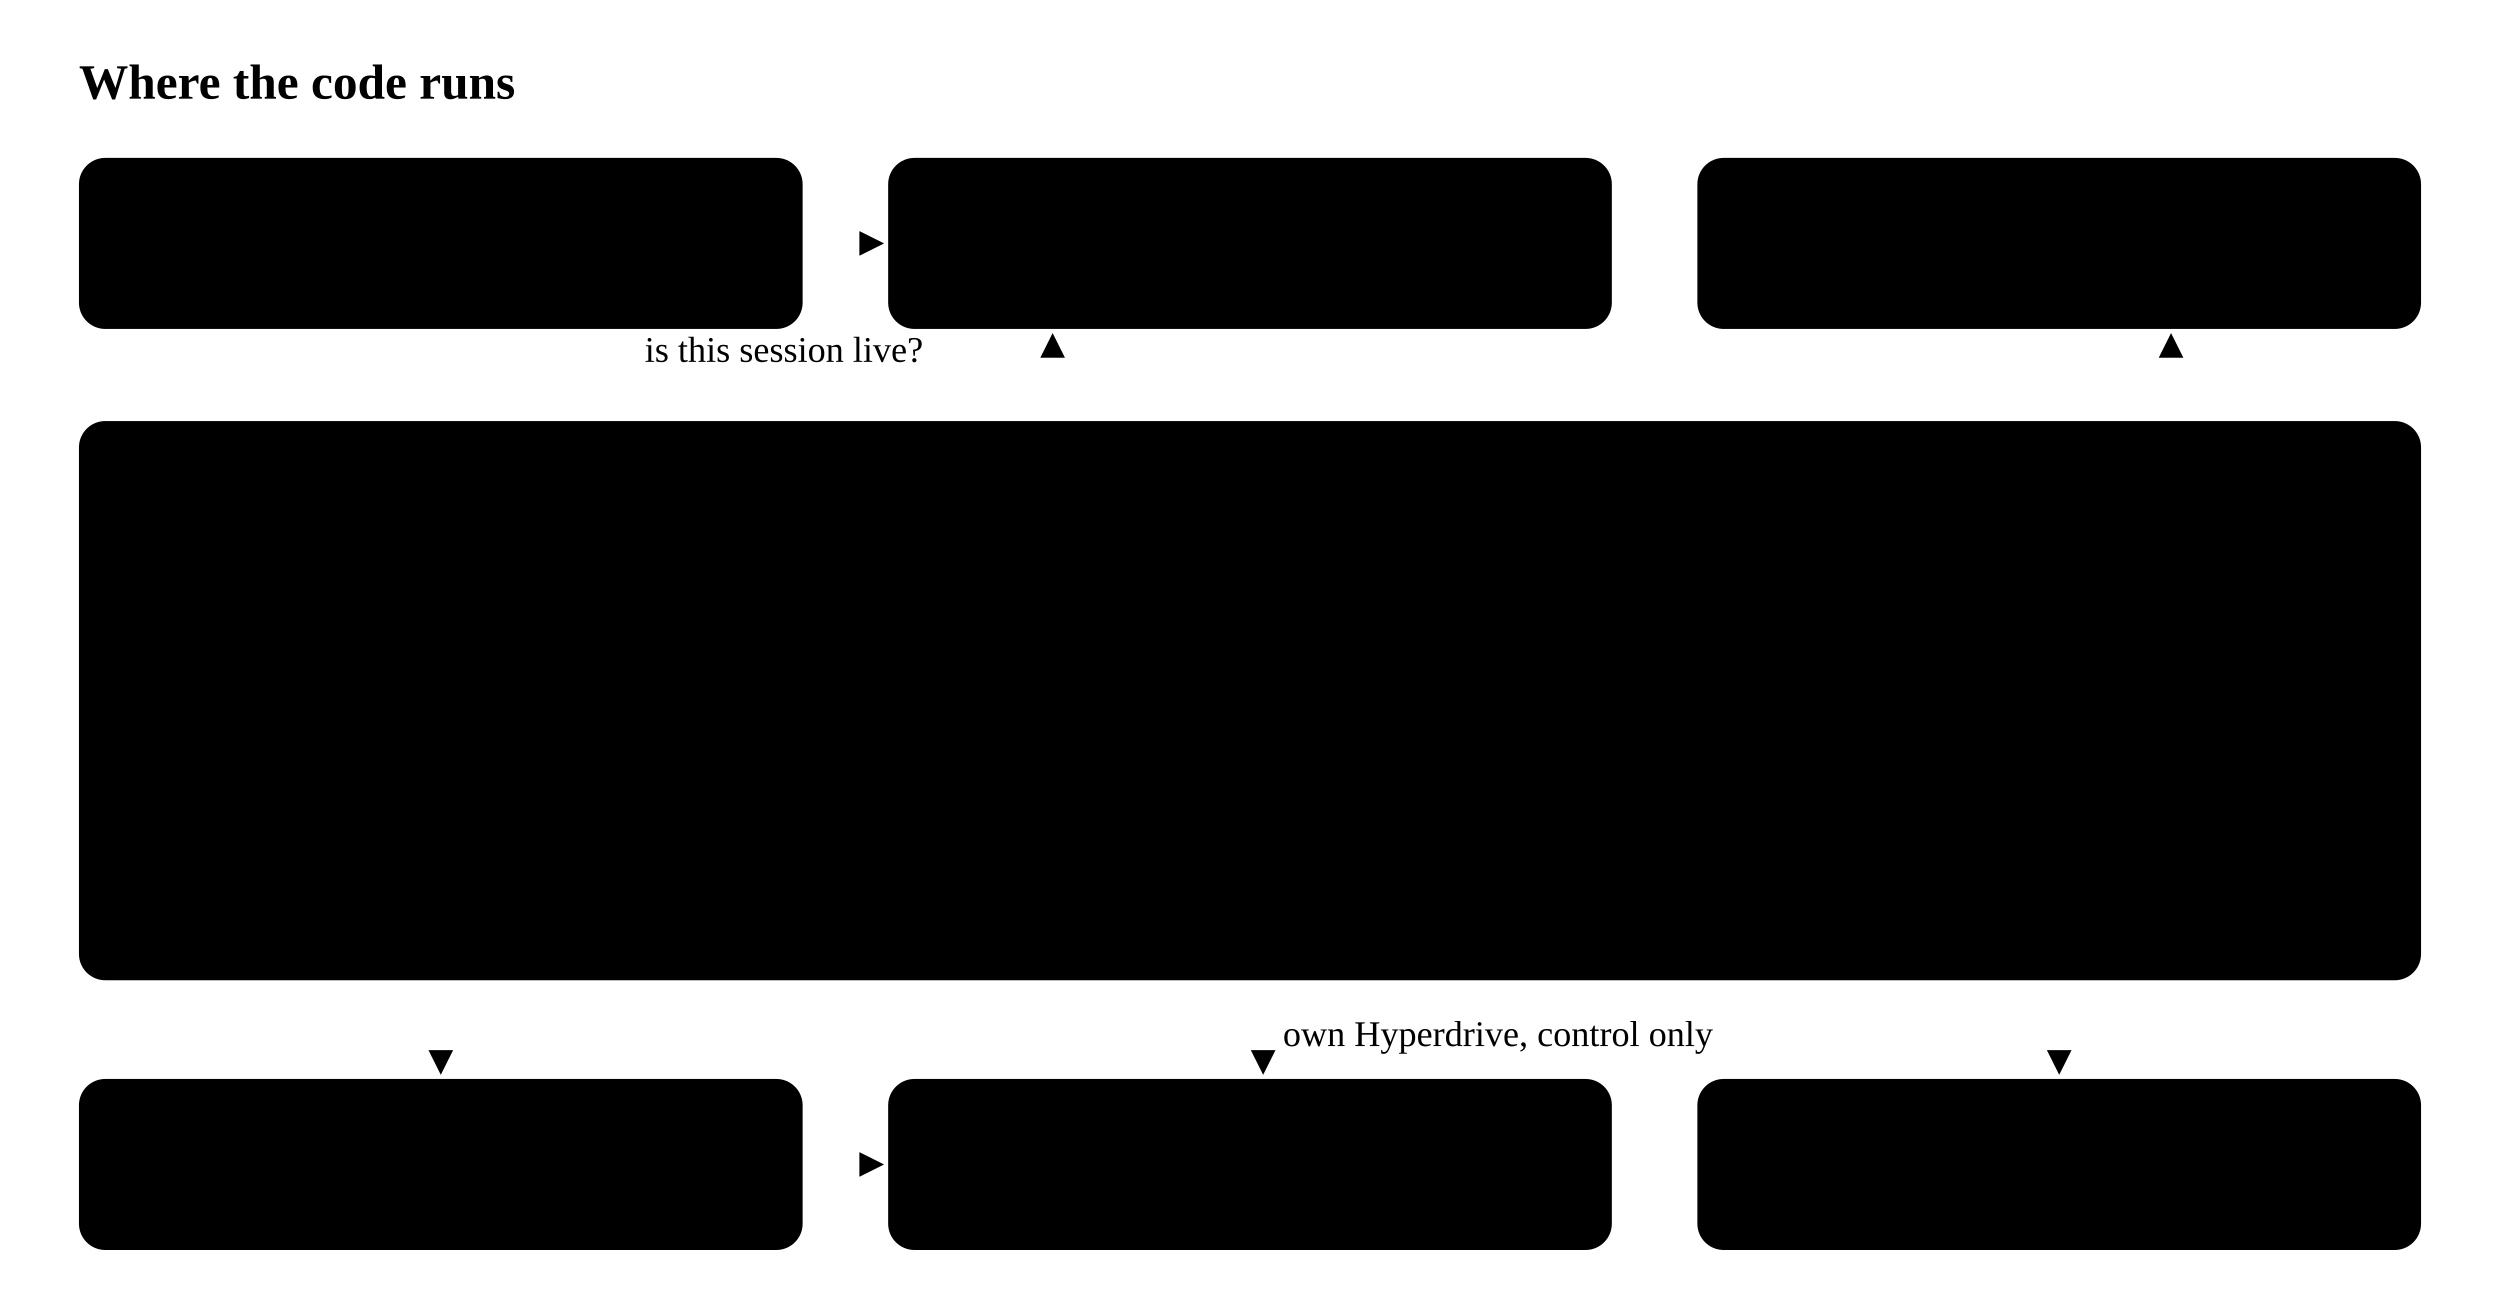
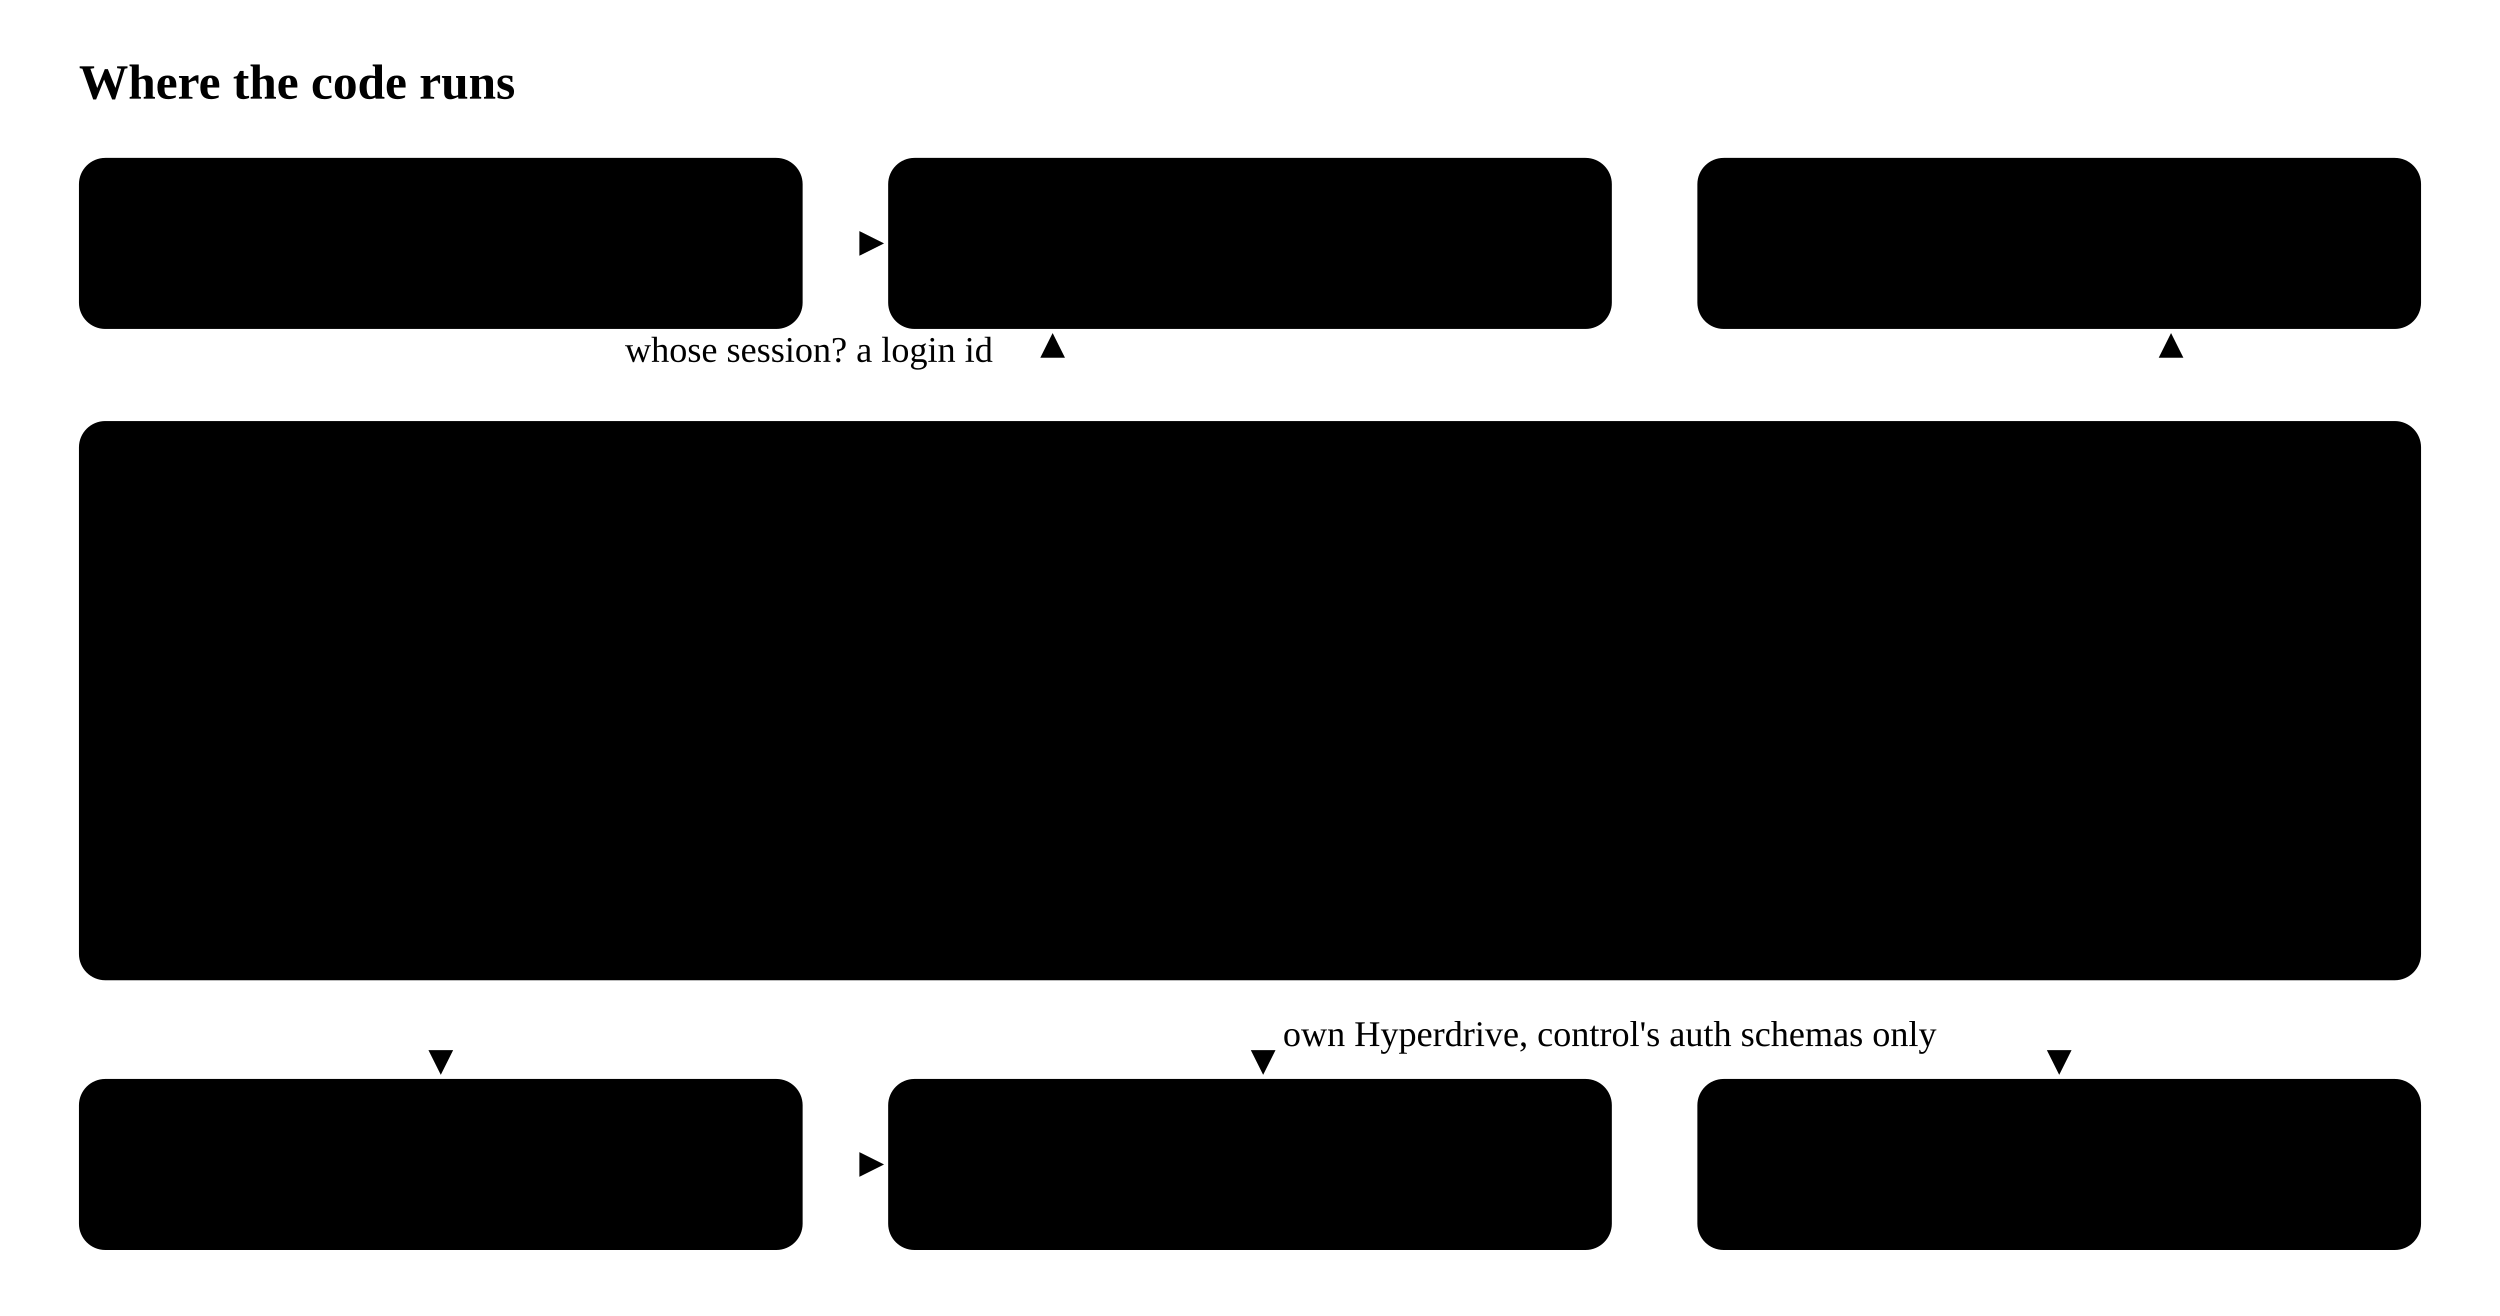
- <svg xmlns="http://www.w3.org/2000/svg" class="diagram" viewBox="0 0 760 400" role="img" aria-label="Runtime: the app Worker and its platform parts in the EU, the sign-in Worker, Postgres through Hyperdrive, and outside services reached only through the egress gate" font-size="13">
+ <svg xmlns="http://www.w3.org/2000/svg" class="diagram" viewBox="0 0 760 400" role="img" aria-label="Runtime: the app Worker and its platform parts in the EU, the sign-in Worker with Better Auth inside it, which answers whose session a request carries so Access can decide, Postgres through Hyperdrive, and outside services reached only through the egress gate" font-size="13">
  <defs>
    <marker id="rt-arrow" viewBox="0 0 10 10" refX="9" refY="5" markerWidth="6" markerHeight="6" orient="auto-start-reverse">
      <path d="M0 0L10 5L0 10z" class="edge-fill" />
    </marker>
  </defs>
  <text x="24" y="30" font-size="15" font-weight="600" class="ink">Where the code runs</text>
  <rect x="24" y="48" width="220" height="52" rx="8" class="box" />
  <text x="134" y="70" text-anchor="middle" font-weight="600" class="ink">Phone-first client</text>
  <text x="134" y="88" text-anchor="middle" font-size="11.5" class="quiet">built from the UI and token packages</text>
  <rect x="270" y="48" width="220" height="52" rx="8" class="box" />
  <text x="380" y="70" text-anchor="middle" font-weight="600" class="ink">Sign-in Worker</text>
-   <text x="380" y="88" text-anchor="middle" font-size="11.5" class="quiet">sign-in keys, login tables</text>
+   <text x="380" y="88" text-anchor="middle" font-size="11.5" class="quiet">runs Better Auth; holds its secret</text>
  <rect x="516" y="48" width="220" height="52" rx="8" class="box" stroke-dasharray="5 4" />
  <text x="626" y="70" text-anchor="middle" font-weight="600" class="ink">Marketplaces and carriers</text>
  <text x="626" y="88" text-anchor="middle" font-size="11.5" class="quiet">simulators in development</text>
  <rect x="24" y="128" width="712" height="170" rx="8" class="band" />
  <text x="40" y="146" font-size="12" font-weight="600" class="ink">App Worker and its platform parts, placed in the databases' EU region</text>
  <rect x="40" y="158" width="160" height="52" rx="8" class="box" />
  <text x="120" y="180" text-anchor="middle" font-weight="600" class="ink">API</text>
  <text x="120" y="198" text-anchor="middle" font-size="11.5" class="quiet">and the client's files</text>
  <rect x="216" y="158" width="160" height="52" rx="8" class="box" />
  <text x="296" y="180" text-anchor="middle" font-weight="600" class="ink">Sweeper</text>
  <text x="296" y="198" text-anchor="middle" font-size="11.5" class="quiet">one per database</text>
  <rect x="392" y="158" width="160" height="52" rx="8" class="box" />
  <text x="472" y="180" text-anchor="middle" font-weight="600" class="ink">Webhooks</text>
  <text x="472" y="198" text-anchor="middle" font-size="11.5" class="quiet">verify, queue, answer</text>
  <rect x="568" y="158" width="160" height="52" rx="8" class="box" />
  <text x="648" y="180" text-anchor="middle" font-weight="600" class="ink">Egress gate</text>
  <text x="648" y="198" text-anchor="middle" font-size="11.5" class="quiet">the only way out</text>
  <rect x="40" y="226" width="160" height="52" rx="8" class="box" />
  <text x="120" y="248" text-anchor="middle" font-weight="600" class="ink">Live updates</text>
  <text x="120" y="266" text-anchor="middle" font-size="11.5" class="quiet">one per company</text>
  <rect x="216" y="226" width="160" height="52" rx="8" class="box" />
  <text x="296" y="248" text-anchor="middle" font-weight="600" class="ink">Modules</text>
-   <text x="296" y="266" text-anchor="middle" font-size="11.5" class="quiet">mounted per company</text>
+   <text x="296" y="266" text-anchor="middle" font-size="11.5" class="quiet">Access decides, per company</text>
  <rect x="392" y="226" width="160" height="52" rx="8" class="box" />
  <text x="472" y="248" text-anchor="middle" font-weight="600" class="ink">Inbound queue</text>
  <text x="472" y="266" text-anchor="middle" font-size="11.5" class="quiet">retries, dead letters</text>
  <rect x="568" y="226" width="160" height="52" rx="8" class="box" />
  <text x="648" y="248" text-anchor="middle" font-weight="600" class="ink">Queue consumer</text>
  <text x="648" y="266" text-anchor="middle" font-size="11.5" class="quiet">fetch, then import</text>
  <rect x="24" y="328" width="220" height="52" rx="8" class="box" />
  <text x="134" y="350" text-anchor="middle" font-weight="600" class="ink">Hyperdrive</text>
  <text x="134" y="368" text-anchor="middle" font-size="11.5" class="quiet">one per database, no cache</text>
  <rect x="270" y="328" width="220" height="52" rx="8" class="box" />
  <text x="380" y="350" text-anchor="middle" font-weight="600" class="ink">Postgres</text>
  <text x="380" y="368" text-anchor="middle" font-size="11.5" class="quiet">control and cells, EU</text>
  <rect x="516" y="328" width="220" height="52" rx="8" class="box" />
  <text x="626" y="350" text-anchor="middle" font-weight="600" class="ink">Logs</text>
  <text x="626" y="368" text-anchor="middle" font-size="11.5" class="quiet">ids only, never Postgres</text>
  <g class="edge" fill="none" stroke-width="1.25">
    <path d="M120 100V156" marker-end="url(#rt-arrow)" />
    <path d="M244 74H268" marker-end="url(#rt-arrow)" />
    <path d="M384 100V326" stroke-dasharray="5 4" marker-end="url(#rt-arrow)" />
    <path d="M180 158V114H320V102" marker-end="url(#rt-arrow)" />
    <path d="M534 100V156" marker-end="url(#rt-arrow)" />
    <path d="M472 210V224" marker-end="url(#rt-arrow)" />
    <path d="M552 252H566" marker-end="url(#rt-arrow)" />
    <path d="M660 158V102" marker-end="url(#rt-arrow)" />
    <path d="M134 298V326" marker-end="url(#rt-arrow)" />
    <path d="M244 354H268" marker-end="url(#rt-arrow)" />
    <path d="M626 298V326" marker-end="url(#rt-arrow)" />
  </g>
-   <text x="196" y="110" font-size="11" class="quiet">is this session live?</text>
-   <text x="390" y="318" font-size="11" class="quiet">own Hyperdrive, control only</text>
+   <text x="190" y="110" font-size="11" class="quiet">whose session? a login id</text>
+   <text x="390" y="318" font-size="11" class="quiet">own Hyperdrive, control's auth schemas only</text>
</svg>
